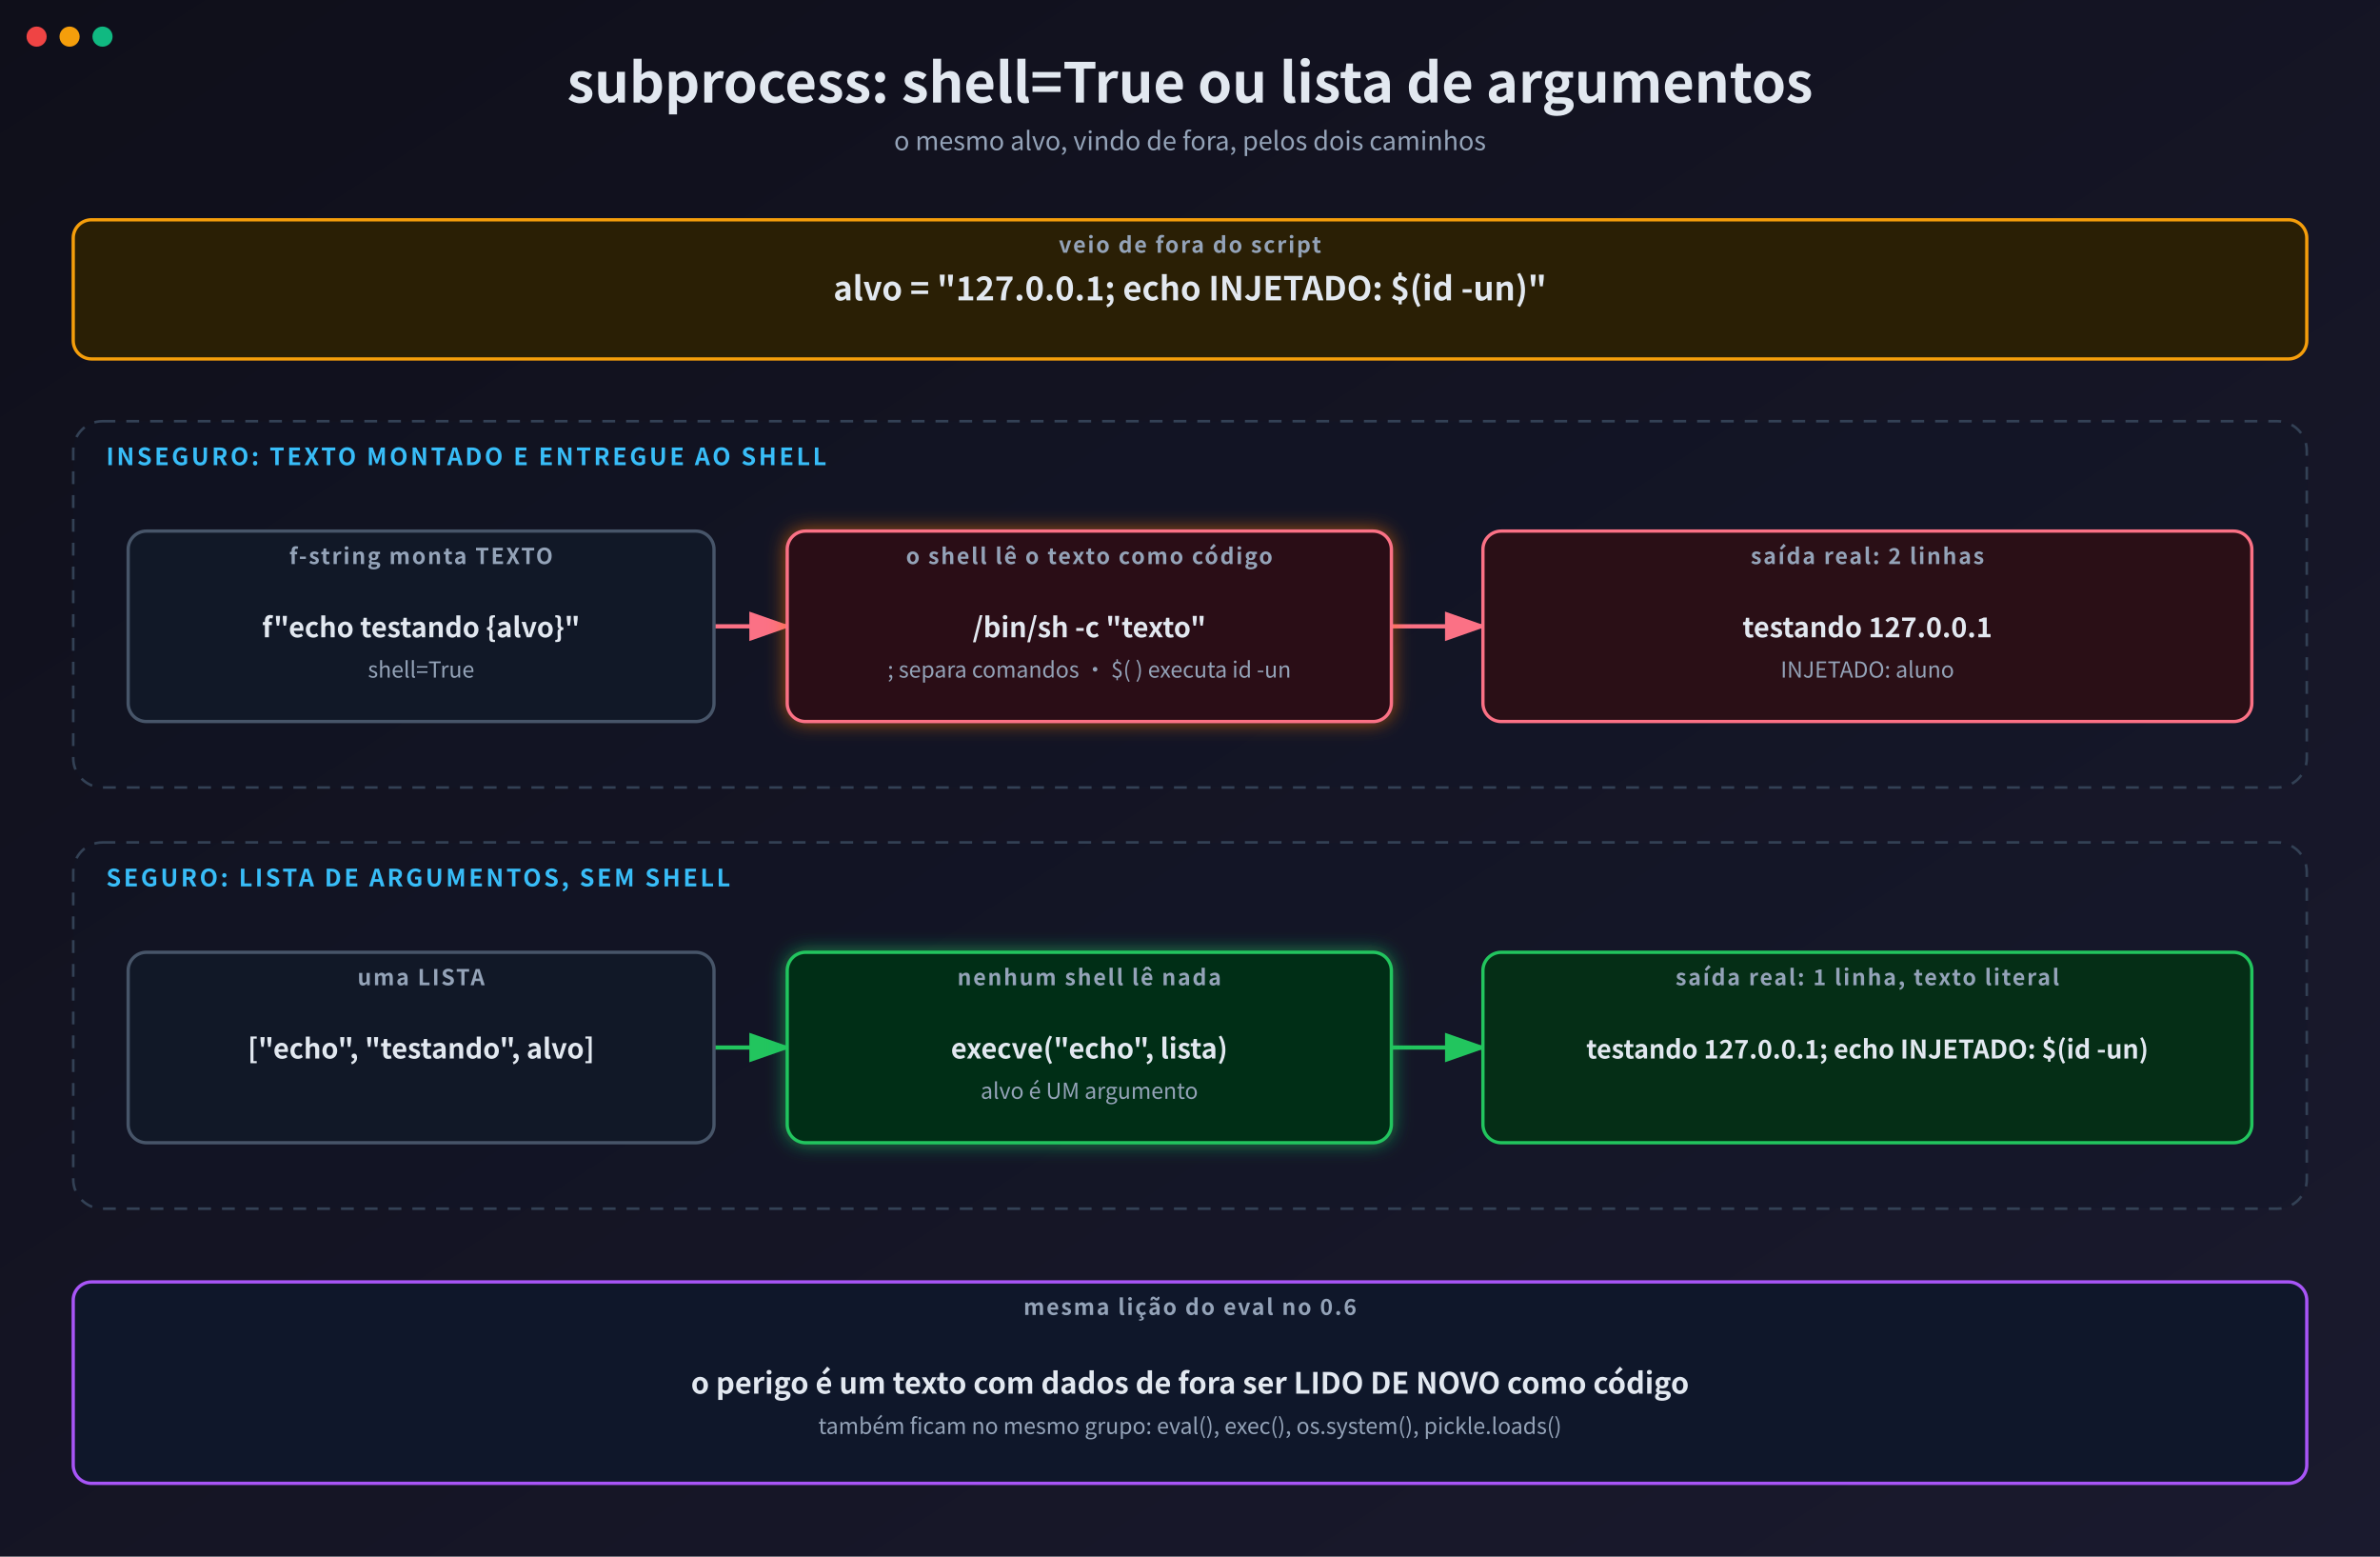
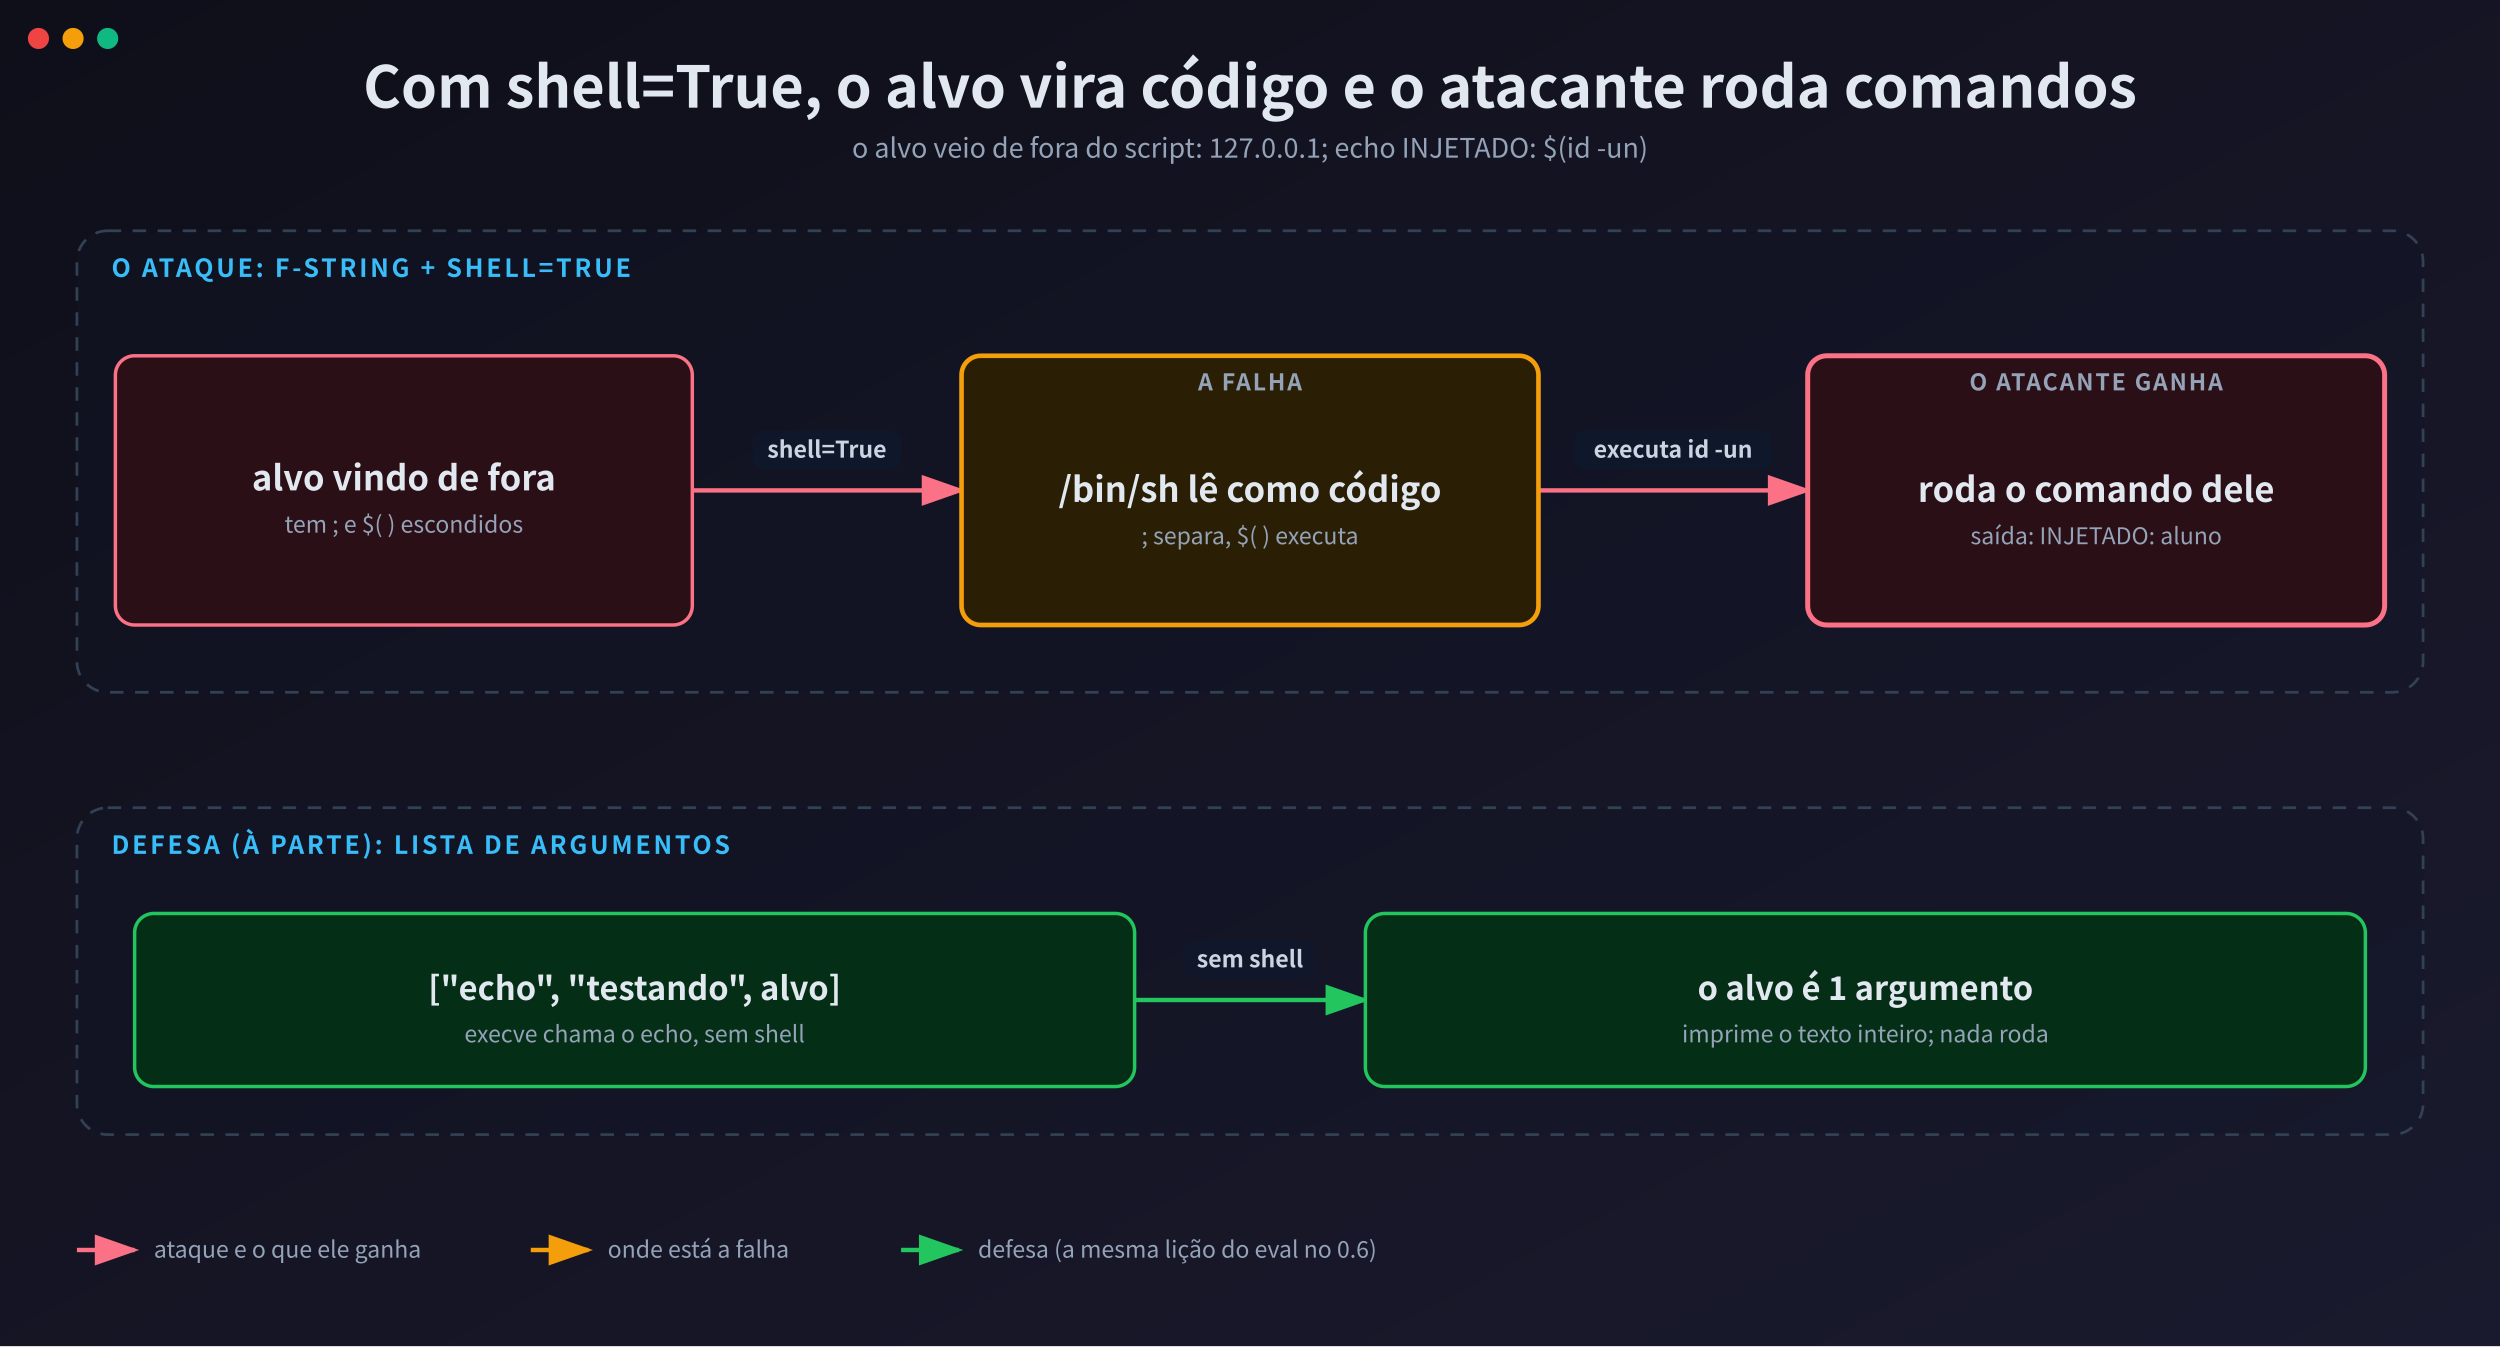
- <svg xmlns="http://www.w3.org/2000/svg" viewBox="0 0 1300 850" width="1300" height="850" data-generator="fireworks-tech-graph" data-schema-version="1" data-text-metrics="heuristic-v1" data-style-id="2" data-visual-theme="Dark Terminal" data-diagram-type="architecture" data-motion-scene="" data-semantic-profile="generic" data-semantic-valid="true" data-quality-profile="standard" data-max-bends-per-edge="12" data-max-total-bends="100" data-max-route-stretch="5.0" data-max-bridged-crossings="8" data-min-node-gap="0.0" data-min-container-gutter="0.0" data-min-label-clearance="2.0" data-min-segment-length="0.0">
+ <svg xmlns="http://www.w3.org/2000/svg" viewBox="0 0 1300 700" width="1300" height="700" data-generator="fireworks-tech-graph" data-schema-version="1" data-text-metrics="heuristic-v1" data-style-id="2" data-visual-theme="Dark Terminal" data-diagram-type="architecture" data-motion-scene="" data-semantic-profile="generic" data-semantic-valid="true" data-quality-profile="standard" data-max-bends-per-edge="12" data-max-total-bends="100" data-max-route-stretch="5.0" data-max-bridged-crossings="8" data-min-node-gap="0.0" data-min-container-gutter="0.0" data-min-label-clearance="2.0" data-min-segment-length="0.0">
  <defs>
    <marker id="arrowA" markerWidth="10" markerHeight="7" refX="9" refY="3.5" orient="auto">
      <polygon points="0 0, 10 3.5, 0 7" fill="#a855f7" />
    </marker>
    <marker id="arrowB" markerWidth="10" markerHeight="7" refX="9" refY="3.5" orient="auto">
      <polygon points="0 0, 10 3.5, 0 7" fill="#22c55e" />
    </marker>
    <marker id="arrowC" markerWidth="10" markerHeight="7" refX="9" refY="3.5" orient="auto">
      <polygon points="0 0, 10 3.5, 0 7" fill="#38bdf8" />
    </marker>
    <marker id="arrowE" markerWidth="10" markerHeight="7" refX="9" refY="3.5" orient="auto">
      <polygon points="0 0, 10 3.5, 0 7" fill="#fb7185" />
    </marker>
    <marker id="arrowF" markerWidth="10" markerHeight="7" refX="9" refY="3.5" orient="auto">
      <polygon points="0 0, 10 3.5, 0 7" fill="#f59e0b" />
    </marker>
    <marker id="arrowG" markerWidth="10" markerHeight="7" refX="9" refY="3.5" orient="auto">
      <polygon points="0 0, 10 3.5, 0 7" fill="#f97316" />
    </marker>
    <marker id="arrowH" markerWidth="10" markerHeight="7" refX="9" refY="3.5" orient="auto">
      <polygon points="0 0, 10 3.5, 0 7" fill="#94a3b8" />
    </marker>
    <linearGradient id="terminalGradient" x1="0%" y1="0%" x2="100%" y2="100%">
      <stop offset="0%" stop-color="#0f0f1a" />
      <stop offset="100%" stop-color="#1a1a2e" />
    </linearGradient>
    <filter id="glowBlue" x="-30%" y="-30%" width="160%" height="160%">
      <feDropShadow dx="0" dy="0" stdDeviation="5" flood-color="#3b82f6" flood-opacity="0.65" />
    </filter>
    <filter id="glowPurple" x="-30%" y="-30%" width="160%" height="160%">
      <feDropShadow dx="0" dy="0" stdDeviation="5" flood-color="#a855f7" flood-opacity="0.72" />
    </filter>
    <filter id="glowGreen" x="-30%" y="-30%" width="160%" height="160%">
      <feDropShadow dx="0" dy="0" stdDeviation="5" flood-color="#22c55e" flood-opacity="0.62" />
    </filter>
    <filter id="glowOrange" x="-30%" y="-30%" width="160%" height="160%">
      <feDropShadow dx="0" dy="0" stdDeviation="5" flood-color="#f97316" flood-opacity="0.62" />
    </filter>
    <style>
    text { font-family: 'SF Mono', 'Fira Code', Menlo, 'Noto Sans CJK SC', 'Microsoft YaHei', 'SimHei', monospace; }
    .title { font-size: 30px; font-weight: 700; fill: #e2e8f0; }
    .subtitle { font-size: 14px; font-weight: 500; fill: #94a3b8; }
    .section { font-size: 13px; font-weight: 700; fill: #38bdf8; letter-spacing: 1.4px; }
    .section-sub { font-size: 12px; font-weight: 500; fill: #94a3b8; }
    .node-title { font-weight: 700; fill: #e2e8f0; }
    .node-sub { font-weight: 500; fill: #94a3b8; }
    .node-type { font-size: 12px; font-weight: 700; fill: #94a3b8; letter-spacing: 0.08em; }
    .arrow-label { font-size: 12px; font-weight: 600; fill: #cbd5e1; }
    .legend { font-size: 12px; font-weight: 500; fill: #94a3b8; }
    .footnote { font-size: 12px; font-weight: 500; fill: #94a3b8; }
    .metric-label { font-size: 8.5px; font-weight: 700; fill: #94a3b8; text-transform: uppercase; }
    .metric-value { font-size: 9.5px; font-weight: 700; fill: #e2e8f0; }
    </style>
  </defs>
-   <rect data-graph-role="background" width="1300.0" height="850.0" fill="url(#terminalGradient)" />
+   <rect data-graph-role="background" width="1300.0" height="700.0" fill="url(#terminalGradient)" />
  <circle cx="20.0" cy="20" r="5.5" fill="#ef4444" />
  <circle cx="38.0" cy="20" r="5.5" fill="#f59e0b" />
  <circle cx="56.0" cy="20" r="5.5" fill="#10b981" />
-   <text x="650.0" y="56" text-anchor="middle" class="title">subprocess: shell=True ou lista de argumentos</text>
-   <text x="650.0" y="82" text-anchor="middle" class="subtitle">o mesmo alvo, vindo de fora, pelos dois caminhos</text>
-   <g id="c-ruim" data-graph-role="container" data-container-id="c-ruim" data-semantic-role="boundary" data-graph-bounds="40,230,1260,430">
-     <rect data-graph-role="container" x="40.0" y="230.0" width="1220.0" height="200.0" rx="16.0" fill="rgba(15,23,42,0.28)" stroke="#334155" stroke-width="1.4" stroke-dasharray="7 6" />
-     <text x="58.0" y="254.0" class="section">INSEGURO: TEXTO MONTADO E ENTREGUE AO SHELL</text>
-     <rect id="c-ruim-header" data-graph-role="reserved" data-reserved-kind="container-header" x="48" y="236" width="333.42" height="30" fill="none" stroke="none" />
+   <text x="650.0" y="56" text-anchor="middle" class="title">Com shell=True, o alvo vira código e o atacante roda comandos</text>
+   <text x="650.0" y="82" text-anchor="middle" class="subtitle">o alvo veio de fora do script: 127.0.0.1; echo INJETADO: $(id -un)</text>
+   <g id="atk" data-graph-role="container" data-container-id="atk" data-semantic-role="boundary" data-graph-bounds="40,120,1260,360">
+     <rect data-graph-role="container" x="40.0" y="120.0" width="1220.0" height="240.0" rx="16.0" fill="rgba(15,23,42,0.28)" stroke="#334155" stroke-width="1.4" stroke-dasharray="7 6" />
+     <text x="58.0" y="144.0" class="section">O ATAQUE: F-STRING + SHELL=TRUE</text>
+     <rect id="atk-header" data-graph-role="reserved" data-reserved-kind="container-header" x="48" y="126" width="245.54" height="30" fill="none" stroke="none" />
  </g>
-   <g id="c-bom" data-graph-role="container" data-container-id="c-bom" data-semantic-role="boundary" data-graph-bounds="40,460,1260,660">
-     <rect data-graph-role="container" x="40.0" y="460.0" width="1220.0" height="200.0" rx="16.0" fill="rgba(15,23,42,0.28)" stroke="#334155" stroke-width="1.4" stroke-dasharray="7 6" />
-     <text x="58.0" y="484.0" class="section">SEGURO: LISTA DE ARGUMENTOS, SEM SHELL</text>
-     <rect id="c-bom-header" data-graph-role="reserved" data-reserved-kind="container-header" x="48" y="466" width="298.32" height="30" fill="none" stroke="none" />
+   <g id="def" data-graph-role="container" data-container-id="def" data-semantic-role="boundary" data-graph-bounds="40,420,1260,590">
+     <rect data-graph-role="container" x="40.0" y="420.0" width="1220.0" height="170.0" rx="16.0" fill="rgba(15,23,42,0.28)" stroke="#334155" stroke-width="1.4" stroke-dasharray="7 6" />
+     <text x="58.0" y="444.0" class="section">DEFESA (À PARTE): LISTA DE ARGUMENTOS</text>
+     <rect id="def-header" data-graph-role="reserved" data-reserved-kind="container-header" x="48" y="426" width="291.04" height="30" fill="none" stroke="none" />
  </g>
-   <path id="e-r1" data-graph-role="edge" data-edge-id="e-r1" data-source="r1" data-target="r2" data-edge-kind="flow" data-topic-id="" data-flow="" data-motion-role="" data-motion-stage="" data-motion-order="" data-protocol="" data-via="" data-critical-path-id="" data-critical-hop="" data-critical-hops="" data-critical="false" data-bends="0" data-route-stretch="1.0" data-bridges="" d="M 390,342 L 430,342" fill="none" stroke="#fb7185" stroke-width="2.3" stroke-linecap="round" stroke-linejoin="round" marker-end="url(#arrowE)" />
-   <path id="e-r2" data-graph-role="edge" data-edge-id="e-r2" data-source="r2" data-target="r3" data-edge-kind="flow" data-topic-id="" data-flow="" data-motion-role="" data-motion-stage="" data-motion-order="" data-protocol="" data-via="" data-critical-path-id="" data-critical-hop="" data-critical-hops="" data-critical="false" data-bends="0" data-route-stretch="1.0" data-bridges="" d="M 760,342 L 810,342" fill="none" stroke="#fb7185" stroke-width="2.3" stroke-linecap="round" stroke-linejoin="round" marker-end="url(#arrowE)" />
-   <path id="e-g1" data-graph-role="edge" data-edge-id="e-g1" data-source="g1" data-target="g2" data-edge-kind="flow" data-topic-id="" data-flow="" data-motion-role="" data-motion-stage="" data-motion-order="" data-protocol="" data-via="" data-critical-path-id="" data-critical-hop="" data-critical-hops="" data-critical="false" data-bends="0" data-route-stretch="1.0" data-bridges="" d="M 390,572 L 430,572" fill="none" stroke="#22c55e" stroke-width="2.3" stroke-linecap="round" stroke-linejoin="round" marker-end="url(#arrowB)" />
-   <path id="e-g2" data-graph-role="edge" data-edge-id="e-g2" data-source="g2" data-target="g3" data-edge-kind="flow" data-topic-id="" data-flow="" data-motion-role="" data-motion-stage="" data-motion-order="" data-protocol="" data-via="" data-critical-path-id="" data-critical-hop="" data-critical-hops="" data-critical="false" data-bends="0" data-route-stretch="1.0" data-bridges="" d="M 760,572 L 810,572" fill="none" stroke="#22c55e" stroke-width="2.3" stroke-linecap="round" stroke-linejoin="round" marker-end="url(#arrowB)" />
-   <g id="node-alvo" data-graph-role="node" data-node-id="alvo" data-semantic-role="rect" data-motion-role="" data-motion-stage="" data-motion-order="" data-parent="" data-deployment-id="" data-topic-id="" data-span-id="" data-station-order="" data-status="" data-start-ms="" data-duration-ms="" data-parent-span="" data-graph-bounds="40,120,1260,196">
-     <rect x="40.0" y="120.0" width="1220.0" height="76.0" rx="10.0" fill="#2a1f05" stroke="#f59e0b" stroke-width="1.8" />
-     <text x="650.0" y="138.0" text-anchor="middle" class="node-type">veio de fora do script</text>
-     <text data-text-role="title" data-full-text="alvo = &quot;127.0.0.1; echo INJETADO: $(id -un)&quot;" data-text-max-width="1196.0" x="650.0" y="164.0" text-anchor="middle" class="node-title" font-size="18">alvo = "127.0.0.1; echo INJETADO: $(id -un)"</text>
+   <path id="e1" data-graph-role="edge" data-edge-id="e1" data-source="alvo" data-target="sh" data-edge-kind="flow" data-topic-id="" data-flow="" data-motion-role="" data-motion-stage="" data-motion-order="" data-protocol="" data-via="" data-critical-path-id="" data-critical-hop="" data-critical-hops="" data-critical="false" data-bends="0" data-route-stretch="1.0" data-bridges="" d="M 360,255 L 500,255" fill="none" stroke="#fb7185" stroke-width="2.3" stroke-linecap="round" stroke-linejoin="round" marker-end="url(#arrowE)" />
+   <path id="e2" data-graph-role="edge" data-edge-id="e2" data-source="sh" data-target="ganho" data-edge-kind="flow" data-topic-id="" data-flow="" data-motion-role="" data-motion-stage="" data-motion-order="" data-protocol="" data-via="" data-critical-path-id="" data-critical-hop="" data-critical-hops="" data-critical="false" data-bends="0" data-route-stretch="1.0" data-bridges="" d="M 800,255 L 940,255" fill="none" stroke="#fb7185" stroke-width="2.3" stroke-linecap="round" stroke-linejoin="round" marker-end="url(#arrowE)" />
+   <path id="e3" data-graph-role="edge" data-edge-id="e3" data-source="lista" data-target="literal" data-edge-kind="flow" data-topic-id="" data-flow="" data-motion-role="" data-motion-stage="" data-motion-order="" data-protocol="" data-via="" data-critical-path-id="" data-critical-hop="" data-critical-hops="" data-critical="false" data-bends="0" data-route-stretch="1.0" data-bridges="" d="M 590,520 L 710,520" fill="none" stroke="#22c55e" stroke-width="2.3" stroke-linecap="round" stroke-linejoin="round" marker-end="url(#arrowB)" />
+   <g id="node-alvo" data-graph-role="node" data-node-id="alvo" data-semantic-role="rect" data-motion-role="" data-motion-stage="" data-motion-order="" data-parent="atk" data-deployment-id="" data-topic-id="" data-span-id="" data-station-order="" data-status="" data-start-ms="" data-duration-ms="" data-parent-span="" data-graph-bounds="60,185,360,325">
+     <rect x="60.0" y="185.0" width="300.0" height="140.0" rx="10.0" fill="#2a0f16" stroke="#fb7185" stroke-width="1.8" />
+     <text data-text-role="title" data-full-text="alvo vindo de fora" data-text-max-width="276.0" x="210.0" y="255.0" text-anchor="middle" class="node-title" font-size="18.0">alvo vindo de fora</text>
+     <text data-text-role="subtitle" data-full-text="tem ; e $( ) escondidos" data-text-max-width="276.0" x="210.0" y="277.0" text-anchor="middle" class="node-sub" font-size="12">tem ; e $( ) escondidos</text>
  </g>
-   <g id="node-r1" data-graph-role="node" data-node-id="r1" data-semantic-role="rect" data-motion-role="" data-motion-stage="" data-motion-order="" data-parent="" data-deployment-id="" data-topic-id="" data-span-id="" data-station-order="" data-status="" data-start-ms="" data-duration-ms="" data-parent-span="" data-graph-bounds="70,290,390,394">
-     <rect x="70.0" y="290.0" width="320.0" height="104.0" rx="10.0" fill="#111827" stroke="#475569" stroke-width="1.8" />
-     <text x="230.0" y="308.0" text-anchor="middle" class="node-type">f-string monta TEXTO</text>
-     <text data-text-role="title" data-full-text="f&quot;echo testando {alvo}&quot;" data-text-max-width="296.0" x="230.0" y="348.0" text-anchor="middle" class="node-title" font-size="15.0">f"echo testando {alvo}"</text>
-     <text data-text-role="subtitle" data-full-text="shell=True" data-text-max-width="296.0" x="230.0" y="370.0" text-anchor="middle" class="node-sub" font-size="12">shell=True</text>
+   <g id="node-sh" data-graph-role="node" data-node-id="sh" data-semantic-role="rect" data-motion-role="" data-motion-stage="" data-motion-order="" data-parent="atk" data-deployment-id="" data-topic-id="" data-span-id="" data-station-order="" data-status="" data-start-ms="" data-duration-ms="" data-parent-span="" data-graph-bounds="500,185,800,325">
+     <rect x="500.0" y="185.0" width="300.0" height="140.0" rx="10.0" fill="#2a1f05" stroke="#f59e0b" stroke-width="2.4" />
+     <text x="650.0" y="203.0" text-anchor="middle" class="node-type">A FALHA</text>
+     <text data-text-role="title" data-full-text="/bin/sh lê como código" data-text-max-width="276.0" x="650.0" y="261.0" text-anchor="middle" class="node-title" font-size="18.0">/bin/sh lê como código</text>
+     <text data-text-role="subtitle" data-full-text="; separa, $( ) executa" data-text-max-width="276.0" x="650.0" y="283.0" text-anchor="middle" class="node-sub" font-size="12">; separa, $( ) executa</text>
  </g>
-   <g id="node-r2" data-graph-role="node" data-node-id="r2" data-semantic-role="rect" data-motion-role="" data-motion-stage="" data-motion-order="" data-parent="" data-deployment-id="" data-topic-id="" data-span-id="" data-station-order="" data-status="" data-start-ms="" data-duration-ms="" data-parent-span="" data-graph-bounds="430,290,760,394">
-     <rect x="430.0" y="290.0" width="330.0" height="104.0" rx="10.0" fill="#2a0f16" stroke="#fb7185" stroke-width="1.8" filter="url(#glowOrange)" />
-     <text x="595.0" y="308.0" text-anchor="middle" class="node-type">o shell lê o texto como código</text>
-     <text data-text-role="title" data-full-text="/bin/sh -c &quot;texto&quot;" data-text-max-width="306.0" x="595.0" y="348.0" text-anchor="middle" class="node-title" font-size="15.0">/bin/sh -c "texto"</text>
-     <text data-text-role="subtitle" data-full-text="; separa comandos · $( ) executa id -un" data-text-max-width="306.0" x="595.0" y="370.0" text-anchor="middle" class="node-sub" font-size="12">; separa comandos · $( ) executa id -un</text>
+   <g id="node-ganho" data-graph-role="node" data-node-id="ganho" data-semantic-role="rect" data-motion-role="" data-motion-stage="" data-motion-order="" data-parent="atk" data-deployment-id="" data-topic-id="" data-span-id="" data-station-order="" data-status="" data-start-ms="" data-duration-ms="" data-parent-span="" data-graph-bounds="940,185,1240,325">
+     <rect x="940.0" y="185.0" width="300.0" height="140.0" rx="10.0" fill="#2a0f16" stroke="#fb7185" stroke-width="2.6" />
+     <text x="1090.0" y="203.0" text-anchor="middle" class="node-type">O ATACANTE GANHA</text>
+     <text data-text-role="title" data-full-text="roda o comando dele" data-text-max-width="276.0" x="1090.0" y="261.0" text-anchor="middle" class="node-title" font-size="18.0">roda o comando dele</text>
+     <text data-text-role="subtitle" data-full-text="saída: INJETADO: aluno" data-text-max-width="276.0" x="1090.0" y="283.0" text-anchor="middle" class="node-sub" font-size="12">saída: INJETADO: aluno</text>
  </g>
-   <g id="node-r3" data-graph-role="node" data-node-id="r3" data-semantic-role="rect" data-motion-role="" data-motion-stage="" data-motion-order="" data-parent="" data-deployment-id="" data-topic-id="" data-span-id="" data-station-order="" data-status="" data-start-ms="" data-duration-ms="" data-parent-span="" data-graph-bounds="810,290,1230,394">
-     <rect x="810.0" y="290.0" width="420.0" height="104.0" rx="10.0" fill="#2a0f16" stroke="#fb7185" stroke-width="1.8" />
-     <text x="1020.0" y="308.0" text-anchor="middle" class="node-type">saída real: 2 linhas</text>
-     <text data-text-role="title" data-full-text="testando 127.0.0.1" data-text-max-width="396.0" x="1020.0" y="348.0" text-anchor="middle" class="node-title" font-size="15.0">testando 127.0.0.1</text>
-     <text data-text-role="subtitle" data-full-text="INJETADO: aluno" data-text-max-width="396.0" x="1020.0" y="370.0" text-anchor="middle" class="node-sub" font-size="12">INJETADO: aluno</text>
+   <g id="node-lista" data-graph-role="node" data-node-id="lista" data-semantic-role="rect" data-motion-role="" data-motion-stage="" data-motion-order="" data-parent="def" data-deployment-id="" data-topic-id="" data-span-id="" data-station-order="" data-status="" data-start-ms="" data-duration-ms="" data-parent-span="" data-graph-bounds="70,475,590,565">
+     <rect x="70.0" y="475.0" width="520.0" height="90.0" rx="10.0" fill="#052e16" stroke="#22c55e" stroke-width="1.8" />
+     <text data-text-role="title" data-full-text="[&quot;echo&quot;, &quot;testando&quot;, alvo]" data-text-max-width="496.0" x="330.0" y="520.0" text-anchor="middle" class="node-title" font-size="17.0">["echo", "testando", alvo]</text>
+     <text data-text-role="subtitle" data-full-text="execve chama o echo, sem shell" data-text-max-width="496.0" x="330.0" y="542.0" text-anchor="middle" class="node-sub" font-size="12">execve chama o echo, sem shell</text>
  </g>
-   <g id="node-g1" data-graph-role="node" data-node-id="g1" data-semantic-role="rect" data-motion-role="" data-motion-stage="" data-motion-order="" data-parent="" data-deployment-id="" data-topic-id="" data-span-id="" data-station-order="" data-status="" data-start-ms="" data-duration-ms="" data-parent-span="" data-graph-bounds="70,520,390,624">
-     <rect x="70.0" y="520.0" width="320.0" height="104.0" rx="10.0" fill="#111827" stroke="#475569" stroke-width="1.8" />
-     <text x="230.0" y="538.0" text-anchor="middle" class="node-type">uma LISTA</text>
-     <text data-text-role="title" data-full-text="[&quot;echo&quot;, &quot;testando&quot;, alvo]" data-text-max-width="296.0" x="230.0" y="578.0" text-anchor="middle" class="node-title" font-size="15.0">["echo", "testando", alvo]</text>
+   <g id="node-literal" data-graph-role="node" data-node-id="literal" data-semantic-role="rect" data-motion-role="" data-motion-stage="" data-motion-order="" data-parent="def" data-deployment-id="" data-topic-id="" data-span-id="" data-station-order="" data-status="" data-start-ms="" data-duration-ms="" data-parent-span="" data-graph-bounds="710,475,1230,565">
+     <rect x="710.0" y="475.0" width="520.0" height="90.0" rx="10.0" fill="#052e16" stroke="#22c55e" stroke-width="1.8" />
+     <text data-text-role="title" data-full-text="o alvo é 1 argumento" data-text-max-width="496.0" x="970.0" y="520.0" text-anchor="middle" class="node-title" font-size="17.0">o alvo é 1 argumento</text>
+     <text data-text-role="subtitle" data-full-text="imprime o texto inteiro; nada roda" data-text-max-width="496.0" x="970.0" y="542.0" text-anchor="middle" class="node-sub" font-size="12">imprime o texto inteiro; nada roda</text>
  </g>
-   <g id="node-g2" data-graph-role="node" data-node-id="g2" data-semantic-role="rect" data-motion-role="" data-motion-stage="" data-motion-order="" data-parent="" data-deployment-id="" data-topic-id="" data-span-id="" data-station-order="" data-status="" data-start-ms="" data-duration-ms="" data-parent-span="" data-graph-bounds="430,520,760,624">
-     <rect x="430.0" y="520.0" width="330.0" height="104.0" rx="10.0" fill="#052e16" stroke="#22c55e" stroke-width="1.8" filter="url(#glowGreen)" />
-     <text x="595.0" y="538.0" text-anchor="middle" class="node-type">nenhum shell lê nada</text>
-     <text data-text-role="title" data-full-text="execve(&quot;echo&quot;, lista)" data-text-max-width="306.0" x="595.0" y="578.0" text-anchor="middle" class="node-title" font-size="15.0">execve("echo", lista)</text>
-     <text data-text-role="subtitle" data-full-text="alvo é UM argumento" data-text-max-width="306.0" x="595.0" y="600.0" text-anchor="middle" class="node-sub" font-size="12">alvo é UM argumento</text>
+   <g id="e1-label" data-graph-role="label" data-owner="e1" data-graph-bounds="391.32,224,468.68,244">
+     <rect x="391.32" y="224.0" width="77.36" height="20" rx="6" fill="#0f172a" opacity="0.92" />
+     <text x="430.0" y="238.0" text-anchor="middle" class="arrow-label">shell=True</text>
  </g>
-   <g id="node-g3" data-graph-role="node" data-node-id="g3" data-semantic-role="rect" data-motion-role="" data-motion-stage="" data-motion-order="" data-parent="" data-deployment-id="" data-topic-id="" data-span-id="" data-station-order="" data-status="" data-start-ms="" data-duration-ms="" data-parent-span="" data-graph-bounds="810,520,1230,624">
-     <rect x="810.0" y="520.0" width="420.0" height="104.0" rx="10.0" fill="#052e16" stroke="#22c55e" stroke-width="1.8" />
-     <text x="1020.0" y="538.0" text-anchor="middle" class="node-type">saída real: 1 linha, texto literal</text>
-     <text data-text-role="title" data-full-text="testando 127.0.0.1; echo INJETADO: $(id -un)" data-text-max-width="396.0" x="1020.0" y="578.0" text-anchor="middle" class="node-title" font-size="14.0">testando 127.0.0.1; echo INJETADO: $(id -un)</text>
+   <g id="e2-label" data-graph-role="label" data-owner="e2" data-graph-bounds="818.48,224,921.52,244">
+     <rect x="818.48" y="224.0" width="103.04" height="20" rx="6" fill="#0f172a" opacity="0.92" />
+     <text x="870.0" y="238.0" text-anchor="middle" class="arrow-label">executa id -un</text>
  </g>
-   <g id="node-licao" data-graph-role="node" data-node-id="licao" data-semantic-role="rect" data-motion-role="" data-motion-stage="" data-motion-order="" data-parent="" data-deployment-id="" data-topic-id="" data-span-id="" data-station-order="" data-status="" data-start-ms="" data-duration-ms="" data-parent-span="" data-graph-bounds="40,700,1260,810">
-     <rect x="40.0" y="700.0" width="1220.0" height="110.0" rx="10.0" fill="#0f172a" stroke="#a855f7" stroke-width="1.8" />
-     <text x="650.0" y="718.0" text-anchor="middle" class="node-type">mesma lição do eval no 0.6</text>
-     <text data-text-role="title" data-full-text="o perigo é um texto com dados de fora ser LIDO DE NOVO como código" data-text-max-width="1196.0" x="650.0" y="761.0" text-anchor="middle" class="node-title" font-size="16.0">o perigo é um texto com dados de fora ser LIDO DE NOVO como código</text>
-     <text data-text-role="subtitle" data-full-text="também ficam no mesmo grupo: eval(), exec(), os.system(), pickle.loads()" data-text-max-width="1196.0" x="650.0" y="783.0" text-anchor="middle" class="node-sub" font-size="12">também ficam no mesmo grupo: eval(), exec(), os.system(), pickle.loads()</text>
+   <g id="e3-label" data-graph-role="label" data-owner="e3" data-graph-bounds="616.12,489,683.88,509">
+     <rect x="616.12" y="489.0" width="67.76" height="20" rx="6" fill="#0f172a" opacity="0.92" />
+     <text x="650.0" y="503.0" text-anchor="middle" class="arrow-label">sem shell</text>
+   </g>
+   <g id="legend" data-graph-role="legend">
+     <rect id="legend-zone" data-graph-role="reserved" data-reserved-kind="legend" x="30" y="636" width="725.12" height="46" rx="10" fill="none" stroke="none" />
+     <line data-graph-role="decoration" x1="40.0" y1="650.0" x2="70.0" y2="650.0" stroke="#fb7185" stroke-width="2.3" marker-end="url(#arrowE)" />
+     <text data-graph-role="decoration" x="80.0" y="654.0" class="legend">ataque e o que ele ganha    </text>
+     <line data-graph-role="decoration" x1="276.0" y1="650.0" x2="306.0" y2="650.0" stroke="#f59e0b" stroke-width="2.3" marker-end="url(#arrowF)" />
+     <text data-graph-role="decoration" x="316.0" y="654.0" class="legend">onde está a falha    </text>
+     <line data-graph-role="decoration" x1="468.56" y1="650.0" x2="498.56" y2="650.0" stroke="#22c55e" stroke-width="2.3" marker-end="url(#arrowB)" />
+     <text data-graph-role="decoration" x="508.56" y="654.0" class="legend">defesa (a mesma lição do eval no 0.6)</text>
  </g>
</svg>
